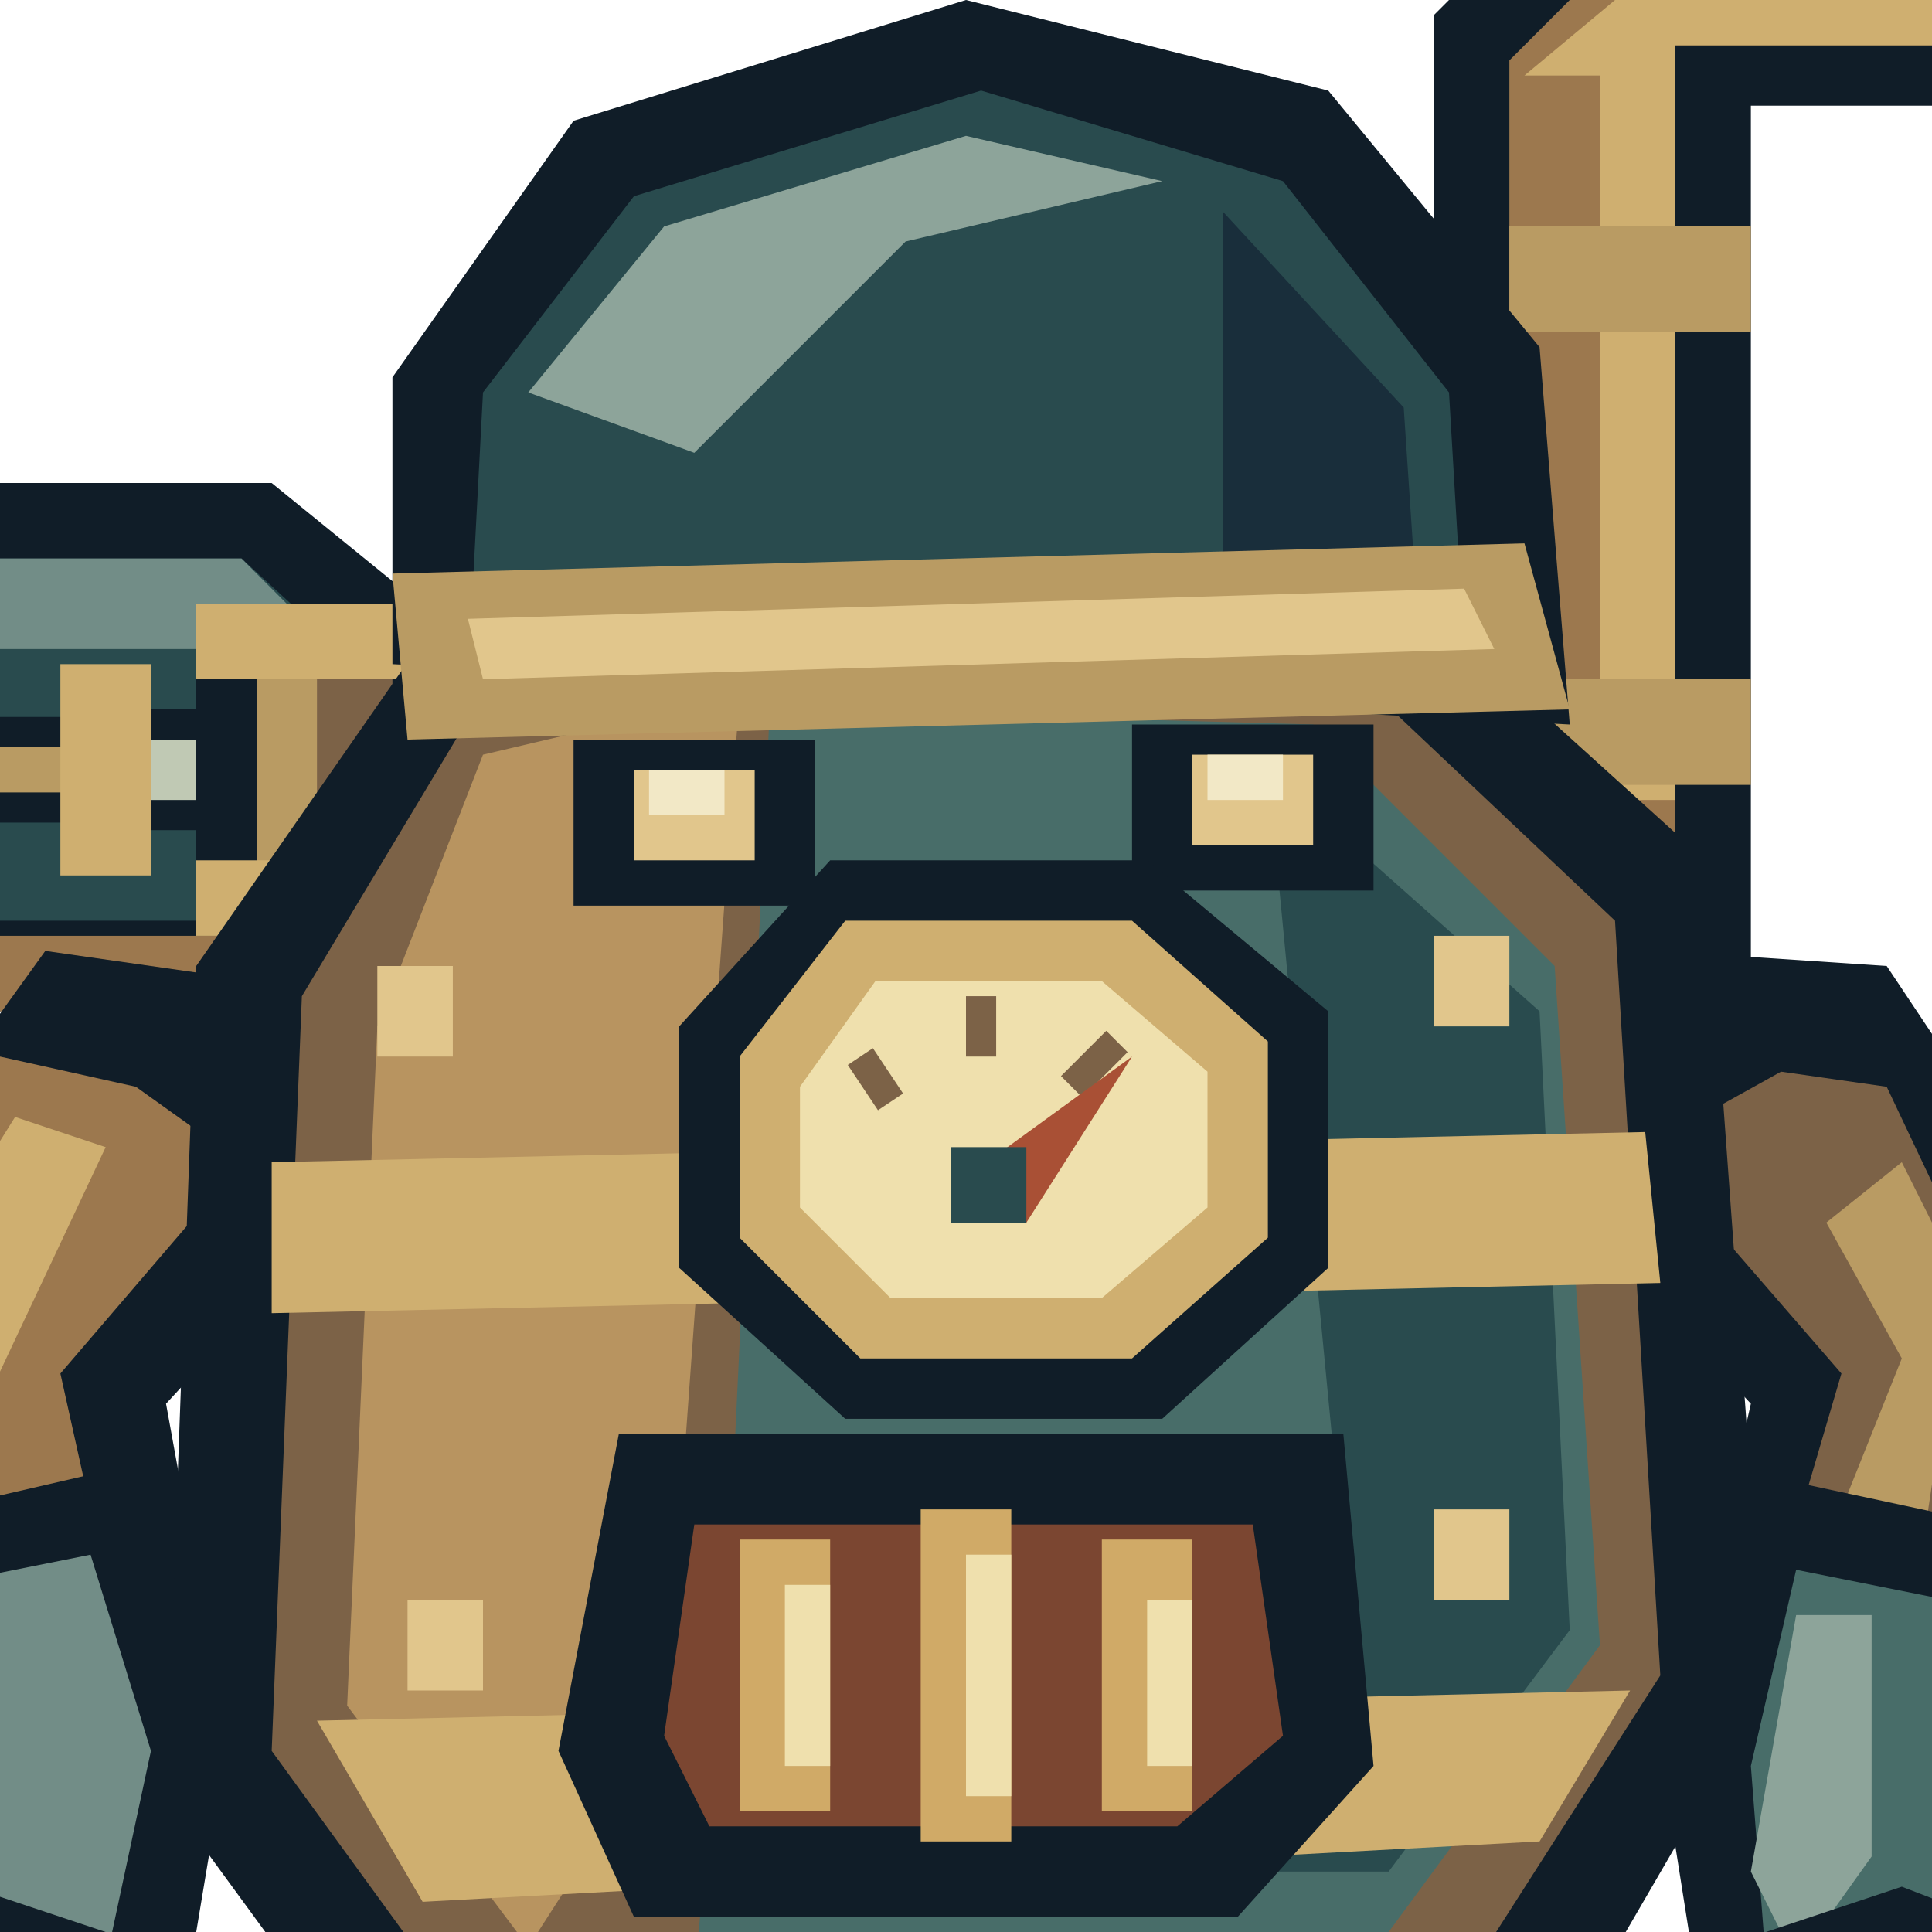
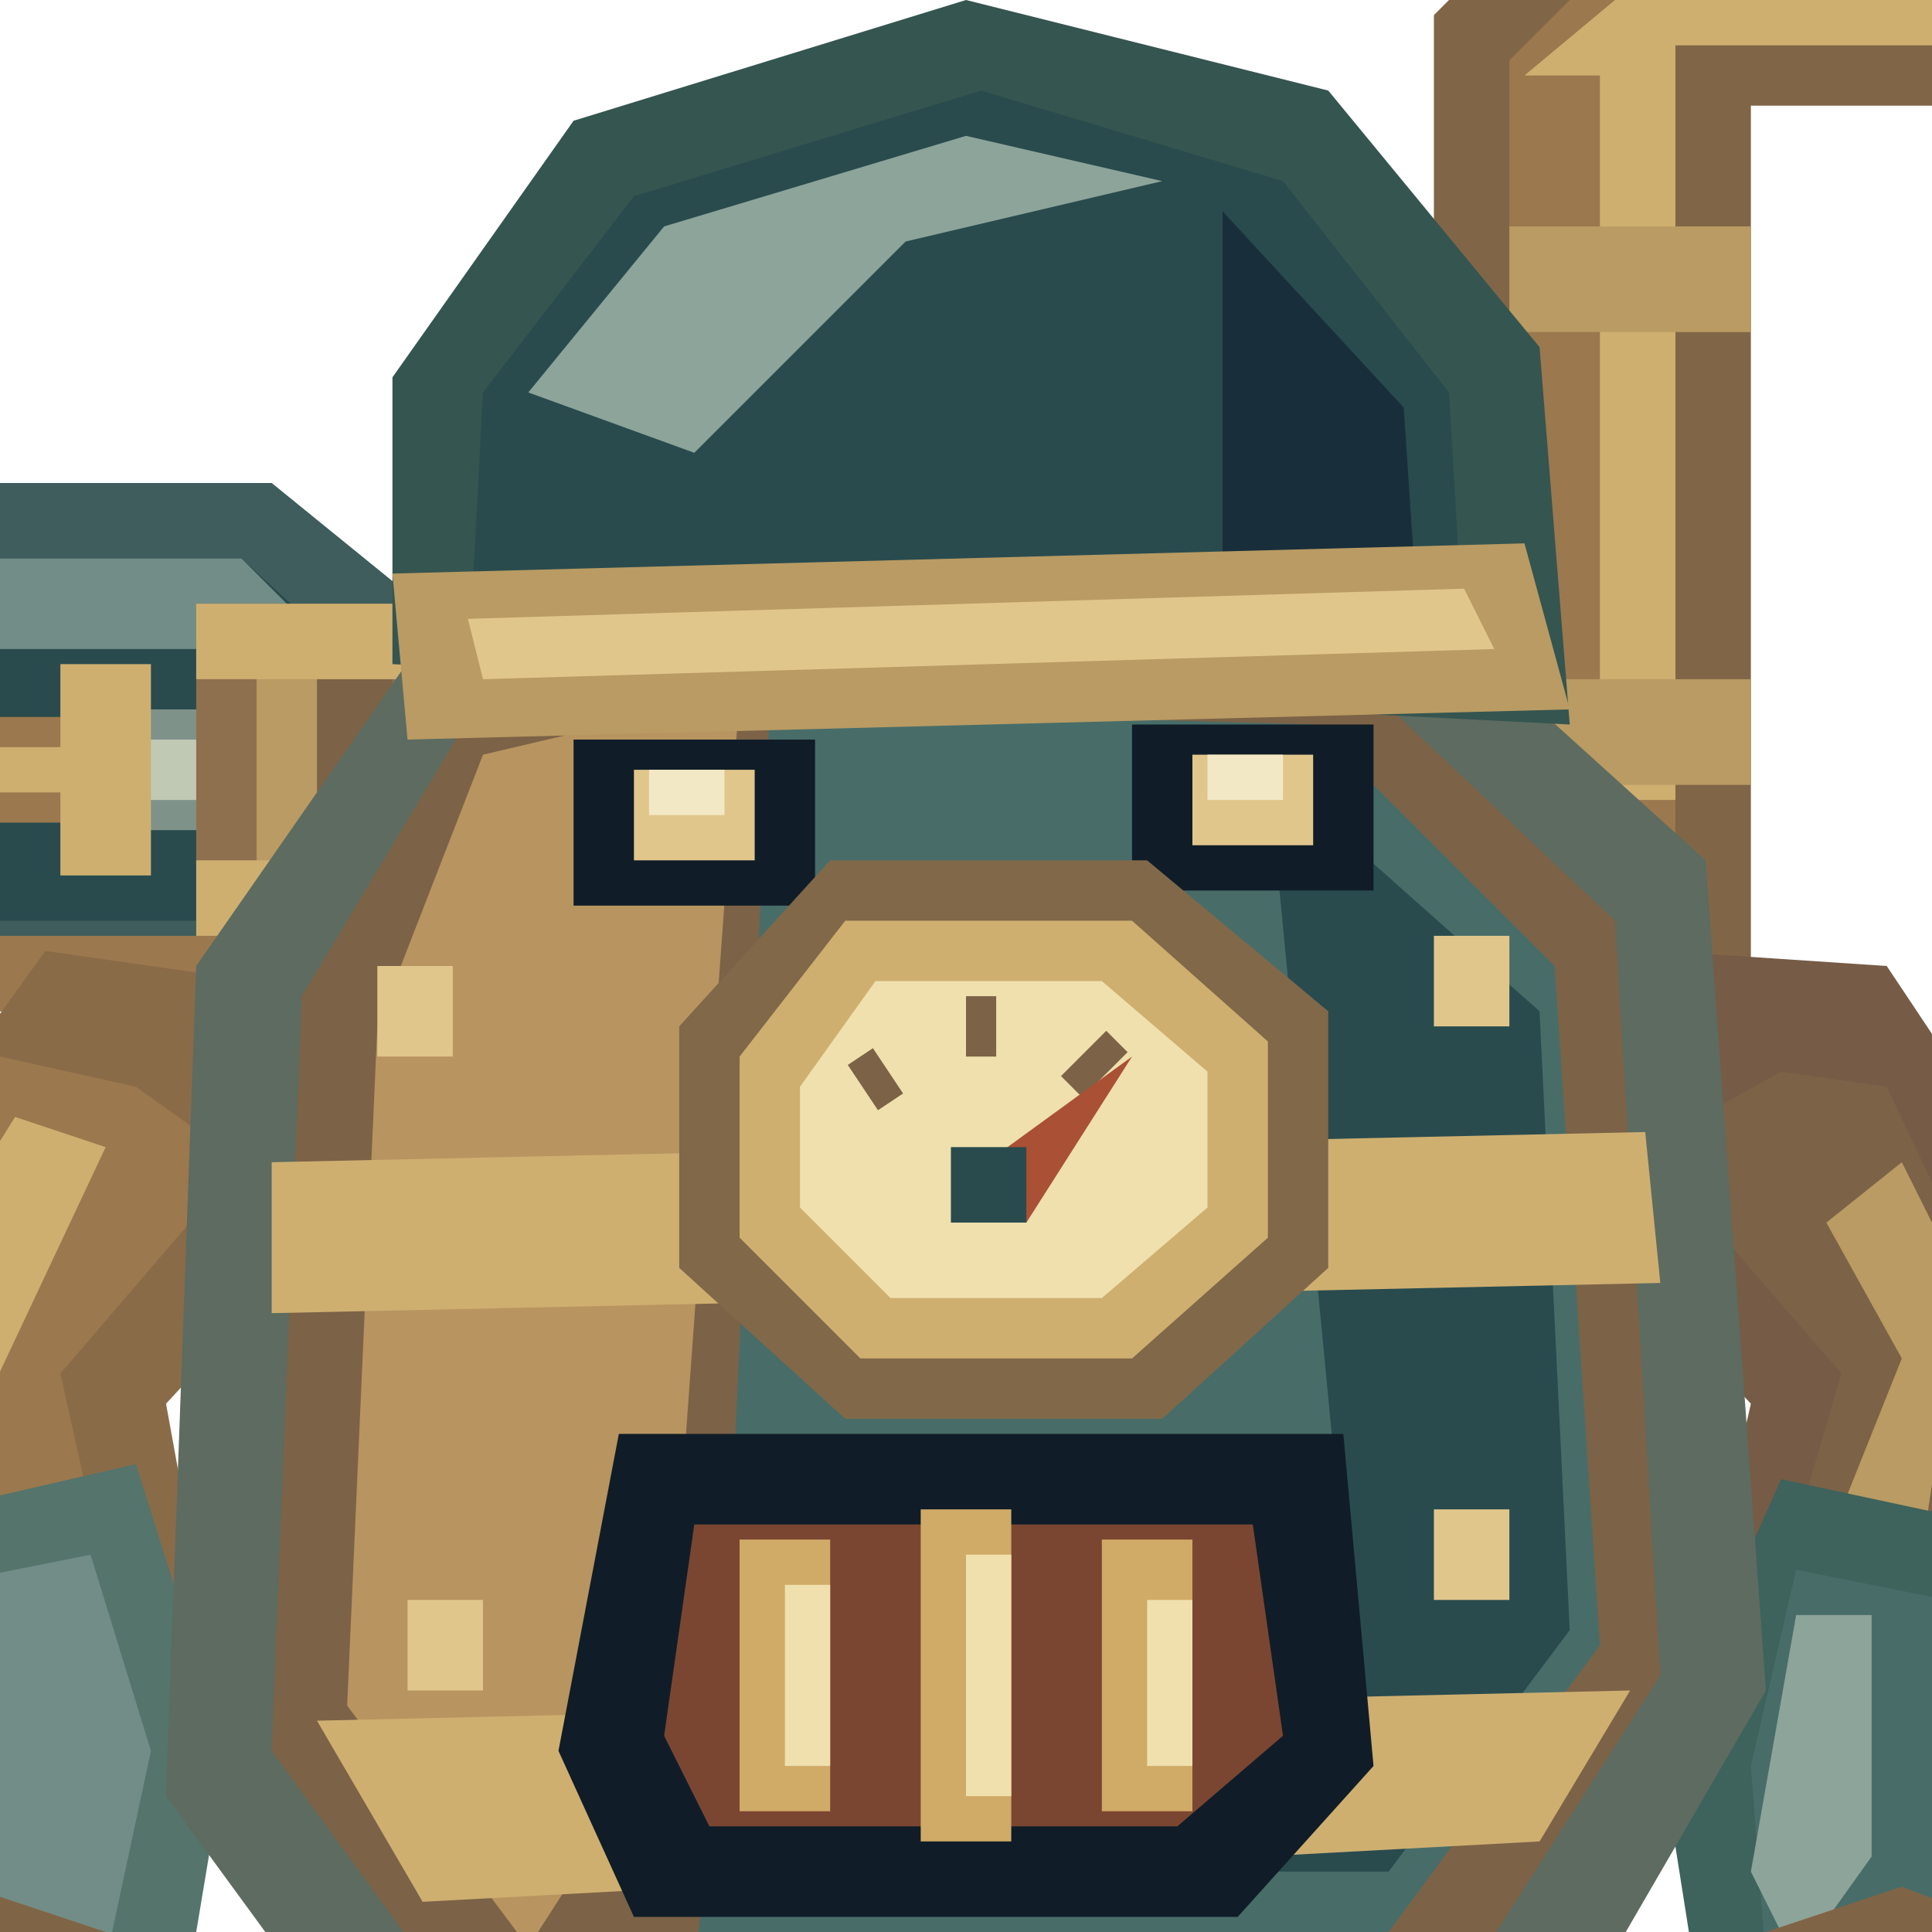
<svg xmlns="http://www.w3.org/2000/svg" width="128" height="128" viewBox="64 34 128 128">
  <g id="rear-foot">
-     <path d="M117 145H139L145 174 140 181H115L110 175Z" fill="#101d28" />
+     <path d="M117 145H139L145 174 140 181H115L110 175Z" fill="#765b46" />
    <path d="M122 148H134L138 171H118Z" fill="#7c6247" />
    <path d="M118 170H139L142 177H114Z" fill="#b99b63" />
  </g>
  <g id="pipes">
-     <path d="M159 88V35L167 27H197V18H211V41H180V99Z" fill="#101d28" />
+     <path d="M159 88V35L167 27H197V18H211V41H180V99Z" fill="#806647" />
    <path d="M164 87V38L170 32H202V21H207V37H175V96Z" fill="#9c784e" />
    <path d="M165 39 171 34H204V25H207V37H175V87H170V39Z" fill="#cfaf70" />
    <path d="M196 16H214V23H196ZM164 49H180V56H164ZM164 79H180V86H164Z" fill="#b99b63" />
-     <path d="M83 81H64L54 92V123H47V89L61 74H83Z" fill="#101d28" />
+     <path d="M83 81H64L54 92V123H47V89L61 74H83Z" fill="#806647" />
    <path d="M82 78H62L51 90V122H56V93L64 84H82Z" fill="#9c784e" />
  </g>
  <g id="legs">
-     <path d="M94 156 110 162 105 190 96 210 99 222H72L75 206 85 184Z M146 157 164 153 171 183 180 208 181 224H154L155 208 149 190Z" fill="#101d28" />
+     <path d="M94 156 110 162 105 190 96 210 99 222H72L75 206 85 184Z M146 157 164 153 171 183 180 208 181 224H154L155 208 149 190Z" fill="#765f48" />
    <path d="M95 163 104 166 98 189 88 209 90 217H78L82 206 92 185Z" fill="#9d7a50" />
    <path d="M153 162 160 159 166 185 173 208 174 217H162L163 208 156 188Z" fill="#7c6247" />
    <path d="M87 182 101 186 98 197 84 192Z M153 184 167 181 171 192 157 196Z" fill="#cfaf70" />
-     <path d="M75 211 97 213 108 229 103 237H62L62 228Z M156 213 178 210 193 226 193 237H151L146 231Z" fill="#101d28" />
+     <path d="M75 211 97 213 108 229 103 237H62L62 228Z M156 213 178 210 193 226 193 237H151L146 231Z" fill="#775f47" />
    <path d="M77 216 94 217 102 229H67Z M160 218 176 216 187 229H153Z" fill="#aa8353" />
    <path d="M67 229H103V233H64Z M152 229H189V233H151Z" fill="#cfaf70" />
    <path d="M78 219 88 220 92 226H71Z M162 220 172 218 181 226H157Z" fill="#e1c68c" />
  </g>
  <g id="chassis">
-     <path d="M96 164H159L172 181 159 197H99L86 183Z" fill="#101d28" />
+     <path d="M96 164H159L172 181 159 197H99L86 183Z" fill="#3e5e5d" />
    <path d="M99 169H156L165 181 155 191H102L94 182Z" fill="#294b4e" />
    <path d="M101 171H154L157 176H99Z" fill="#728d87" />
    <path d="M102 185H155L151 190H106Z" fill="#486d69" />
    <path d="M99 177H104V182H99Z M152 177H157V182H152Z" fill="#b99b63" />
  </g>
  <g id="pump-frame">
-     <path d="M20 66H82L98 79V101H20L13 94V75Z" fill="#101d28" />
+     <path d="M20 66H82L98 79V101H20L13 94V75Z" fill="#3e5d5c" />
    <path d="M23 71H80L92 82V95H23L19 91V77Z" fill="#294b4e" />
    <path d="M23 71H80L86 77H25L19 83V77Z" fill="#728d87" />
    <path d="M22 96H91V101H22Z" fill="#9c784e" />
    <path d="M22 76H26V80H22Z M83 88H87V92H83Z" fill="#e1c68c" />
  </g>
  <g id="pump-rod">
-     <path d="M47 85H71" stroke="#101d28" stroke-width="7" />
-     <path d="M47 85H71" stroke="#b99b63" stroke-width="3" />
+     <path d="M47 85H71" stroke="#9c784e" stroke-width="7" />
+     <path d="M47 85H71" stroke="#cfaf70" stroke-width="3" />
  </g>
  <g id="pump-piston">
-     <path d="M69 81H94V89H69Z" fill="#101d28" />
+     <path d="M69 81H94V89H69Z" fill="#7f928a" />
    <path d="M70 83H93V87H70Z" fill="#c0c9b4" />
    <path d="M68 78H74V92H68Z" fill="#cfaf70" />
  </g>
  <g id="pump-cylinder">
-     <path d="M77 74H94V96H77Z" fill="#101d28" />
+     <path d="M77 74H94V96H77Z" fill="#8e704e" />
    <path d="M81 77H90V93H81Z" fill="#7c6247" />
    <path d="M81 77H85V93H81Z" fill="#b99b63" />
    <path d="M77 74H94V79H77Z M77 91H94V96H77Z" fill="#cfaf70" />
  </g>
  <g id="pump-crank">
-     <path d="M34 72H46L54 80V90L46 98H34L26 90V80Z" fill="#101d28" />
+     <path d="M34 72H46L54 80V90L46 98H34L26 90V80Z" fill="#7f694c" />
    <path d="M35 76H45L50 81V89L45 94H35L30 89V81Z" fill="#b99b63" />
    <path d="M36 79H44L47 82V88L44 91H36L33 88V82Z" fill="#294b4e" />
    <path d="M33 83H47V87H33Z M38 78H42V92H38Z" fill="#cfaf70" />
    <path d="M39 76H43V80H39Z" fill="#a95035" />
    <path d="M38 83H42V87H38Z" fill="#efe0ad" />
  </g>
  <g id="left-arm">
-     <path d="M81 99 67 97 49 122 51 149 65 160 79 149 75 127 87 114Z" fill="#101d28" />
+     <path d="M81 99 67 97 49 122 51 149 65 160 79 149 75 127 87 114Z" fill="#8a6b48" />
    <path d="M73 106 64 104 55 123 57 142 65 149 72 143 68 125 80 111Z" fill="#9c784e" />
    <path d="M60 116 65 108 71 110 63 127 65 144 60 140Z" fill="#cfaf70" />
-     <path d="M60 134 73 131 79 150 76 168 64 176 49 168 48 153Z" fill="#101d28" />
+     <path d="M60 134 73 131 79 150 76 168 64 176 49 168 48 153Z" fill="#54746c" />
    <path d="M60 139 70 137 74 150 71 164 64 169 54 164 54 153Z" fill="#728d87" />
    <path d="M58 142 64 139 63 154 58 161 54 158 55 151Z" fill="#a7b5a7" />
-     <path d="M52 162 62 159 74 163 73 171 65 185 57 178 49 175Z" fill="#101d28" />
+     <path d="M52 162 62 159 74 163 73 171 65 185 57 178 49 175Z" fill="#806446" />
    <path d="M55 165 62 163 69 165 67 173 64 177 61 172 56 175 53 172Z" fill="#9c784e" />
  </g>
  <g id="right-arm">
-     <path d="M174 97 189 98 205 122 202 149 189 160 175 149 180 127 166 112Z" fill="#101d28" />
+     <path d="M174 97 189 98 205 122 202 149 189 160 175 149 180 127 166 112Z" fill="#765b46" />
    <path d="M182 105 189 106 198 125 196 142 189 150 181 142 186 125 173 110Z" fill="#7c6247" />
    <path d="M190 111 194 119 191 139 187 144 184 139 190 124 185 115Z" fill="#b99b63" />
-     <path d="M182 132 196 135 207 153 206 168 191 176 177 169 174 150Z" fill="#101d28" />
+     <path d="M182 132 196 135 207 153 206 168 191 176 177 169 174 150Z" fill="#3e625c" />
    <path d="M183 138 193 140 201 154 200 165 191 170 181 164 180 151Z" fill="#486d69" />
    <path d="M183 141 188 141 188 157 183 164 180 158Z" fill="#8da49a" />
-     <path d="M178 163 190 159 203 164 207 176 198 181 191 186 184 175 177 171Z" fill="#101d28" />
+     <path d="M178 163 190 159 203 164 207 176 198 181 191 186 184 175 177 171Z" fill="#806446" />
    <path d="M182 166 190 164 200 167 202 173 198 176 194 173 191 179 187 173 182 171Z" fill="#9c784e" />
  </g>
  <g id="boiler">
-     <path d="M93 75 156 72 177 91 181 146 163 177 94 179 75 153 77 98Z" fill="#101d28" />
+     <path d="M93 75 156 72 177 91 181 146 163 177 94 179 75 153 77 98Z" fill="#5d6b60" />
    <path d="M96 80 153 78 171 95 174 145 158 170 98 172 82 150 84 100Z" fill="#7c6247" />
    <path d="M96 84 113 80 108 149 99 163 87 147 89 102Z" fill="#b89460" />
    <path d="M115 81 151 82 167 98 170 143 156 162 110 165 112 144Z" fill="#486d69" />
    <path d="M148 85 166 101 168 142 156 158 146 158 153 137Z" fill="#294b4e" />
    <path d="M82 111 173 109 174 119 82 121Z M85 148 172 146 166 156 92 160Z" fill="#cfaf70" />
    <path d="M105 129H153L155 151 146 161H106L101 150Z" fill="#101d28" />
    <path d="M110 135H147L149 149 142 155H111L108 149Z" fill="#7b4631" />
    <path d="M113 136H119V154H113Z M125 134H131V156H125Z M137 136H143V154H137Z" fill="#d0aa67" />
    <path d="M116 139H119V151H116Z M128 137H131V153H128Z M140 140H143V151H140Z" fill="#efe0ad" />
    <path d="M89 98H94V104H89Z M159 96H164V102H159Z M91 140H96V146H91Z M159 134H164V140H159Z" fill="#e1c68c" />
  </g>
  <g id="cowl">
-     <path d="M90 78 90 59 102 42 128 34 152 40 166 57 168 82Z" fill="#101d28" />
+     <path d="M90 78 90 59 102 42 128 34 152 40 166 57 168 82Z" fill="#355550" />
    <path d="M96 60 106 47 129 40 149 46 160 60 161 77 95 79Z" fill="#294b4e" />
    <path d="M99 60 108 49 128 43 141 46 124 50 110 64Z" fill="#8da49a" />
    <path d="M145 48 157 61 158 76 145 76Z" fill="#192e3b" />
    <path d="M90 72 165 70 168 81 91 83Z" fill="#b99b63" />
    <path d="M95 75 161 73 163 77 96 79Z" fill="#e1c68c" />
    <path d="M102 83H118V94H102Z M139 82H155V93H139Z" fill="#101d28" />
    <path d="M106 85H114V91H106Z M143 84H151V90H143Z" fill="#e1c68c" />
    <path d="M107 85H112V88H107Z M144 84H149V87H144Z" fill="#f2e8c6" />
  </g>
  <g id="dial">
-     <path d="M119 91H140L152 101V118L141 128H120L109 118V102Z" fill="#101d28" />
+     <path d="M119 91H140L152 101V118L141 128H120L109 118V102Z" fill="#806849" />
    <path d="M120 95H139L148 103V116L139 124H121L113 116V104Z" fill="#cfaf70" />
    <path d="M122 99H137L144 105V114L137 120H123L117 114V106Z" fill="#efe0ad" />
    <path d="M121 104 123 107 M129 100V104 M138 103 135 106" stroke="#7c6247" stroke-width="2" />
    <path id="needle" d="M128 112 139 104 132 115Z" fill="#a95035" />
    <path d="M127 110H132V115H127Z" fill="#294b4e" />
  </g>
  <g id="exhaust">
    <path d="M200 15 197 12 199 9 203 10 206 8 209 11 208 14 211 15Z" fill="#8da49a" opacity=".65" />
  </g>
</svg>
